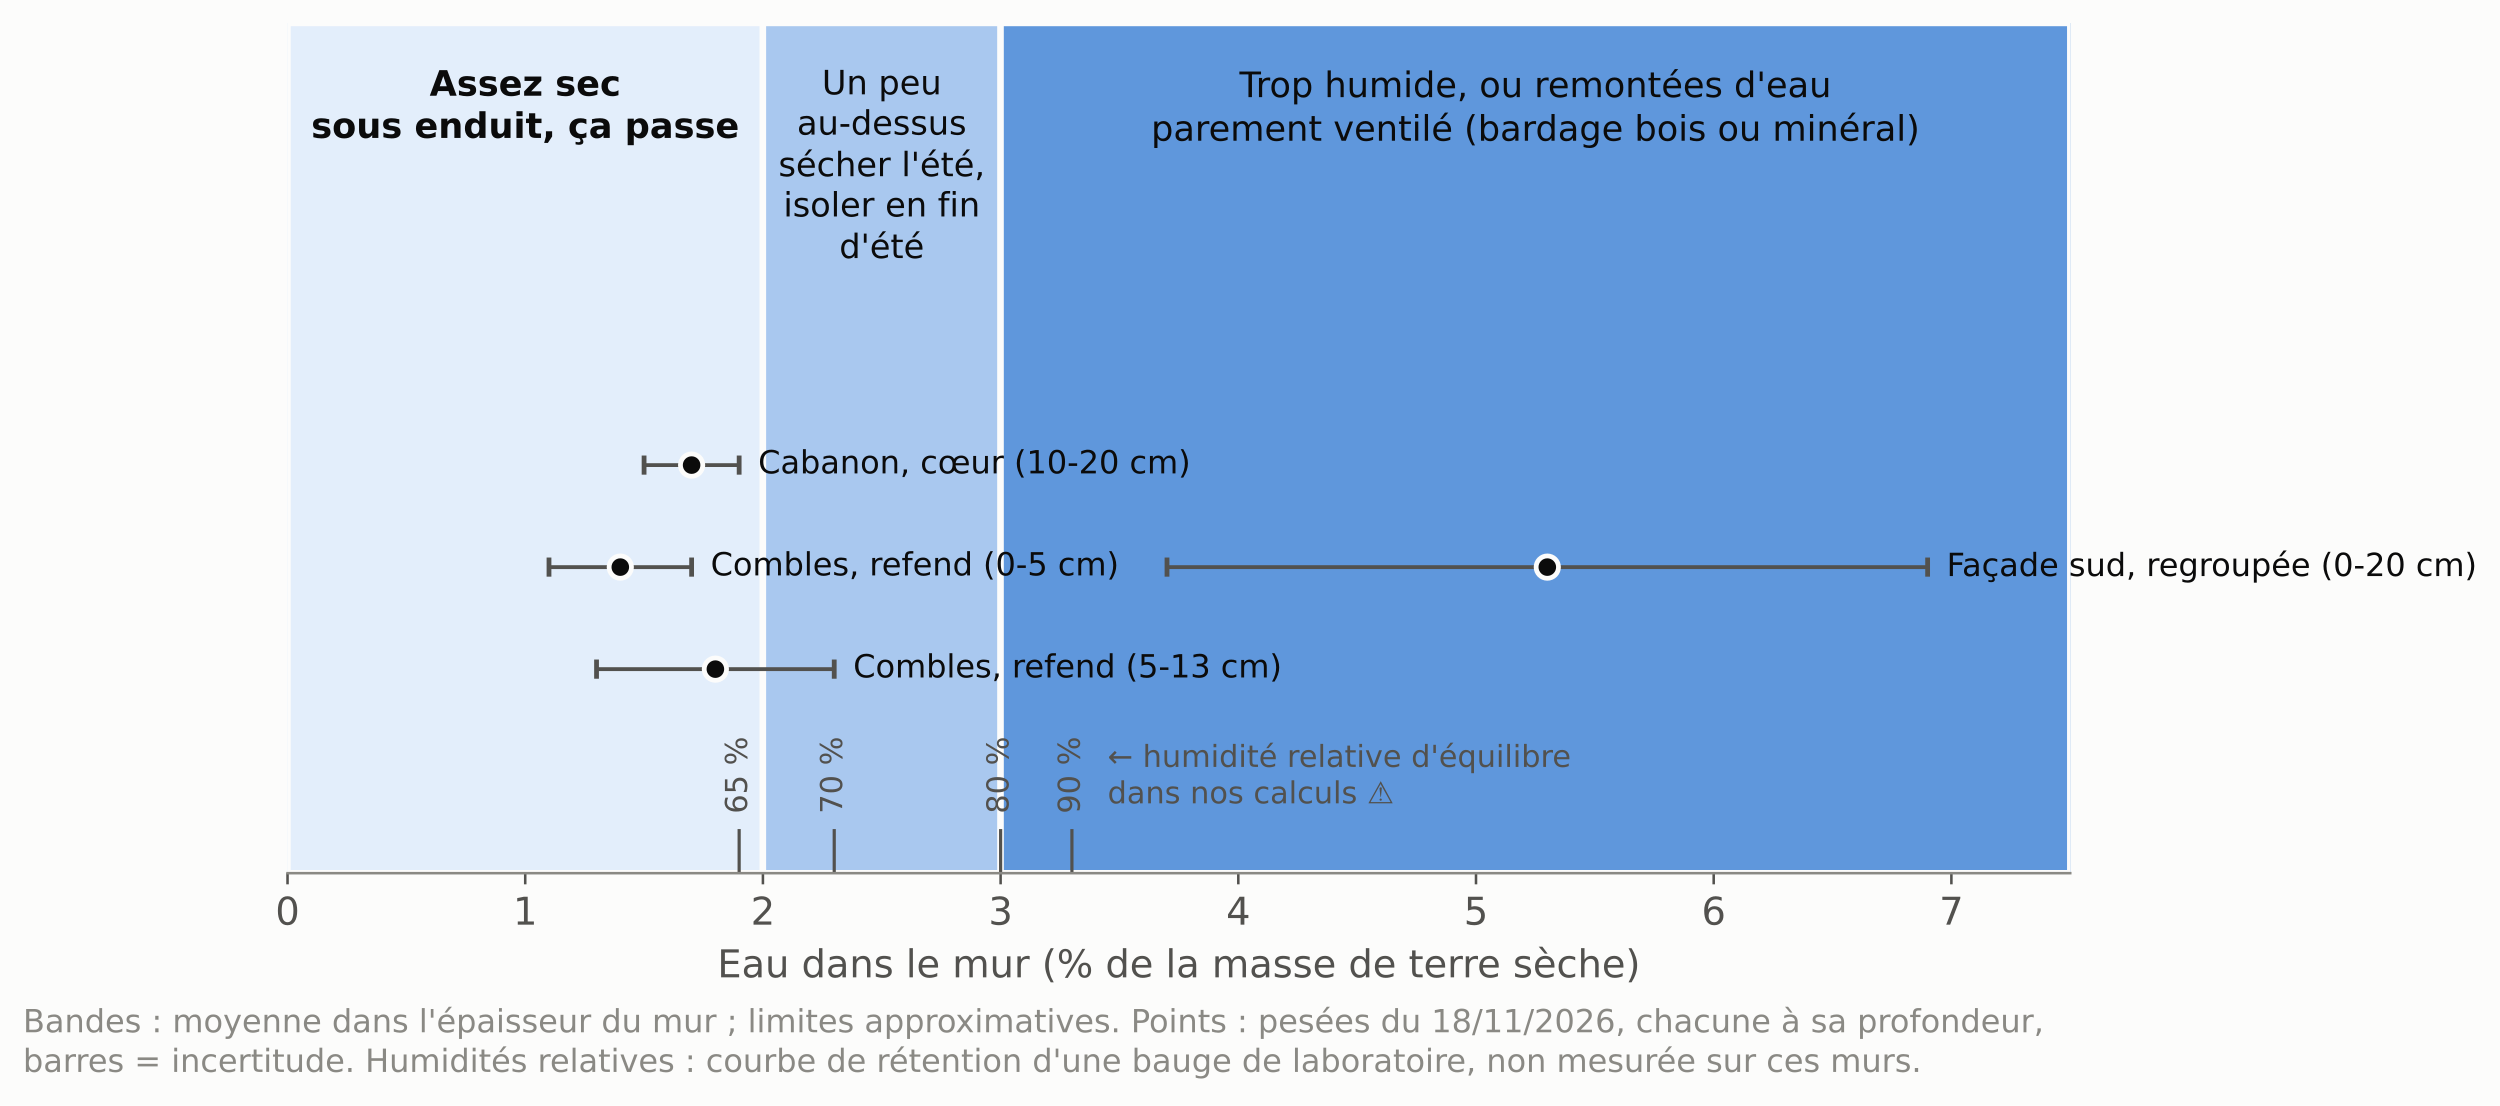
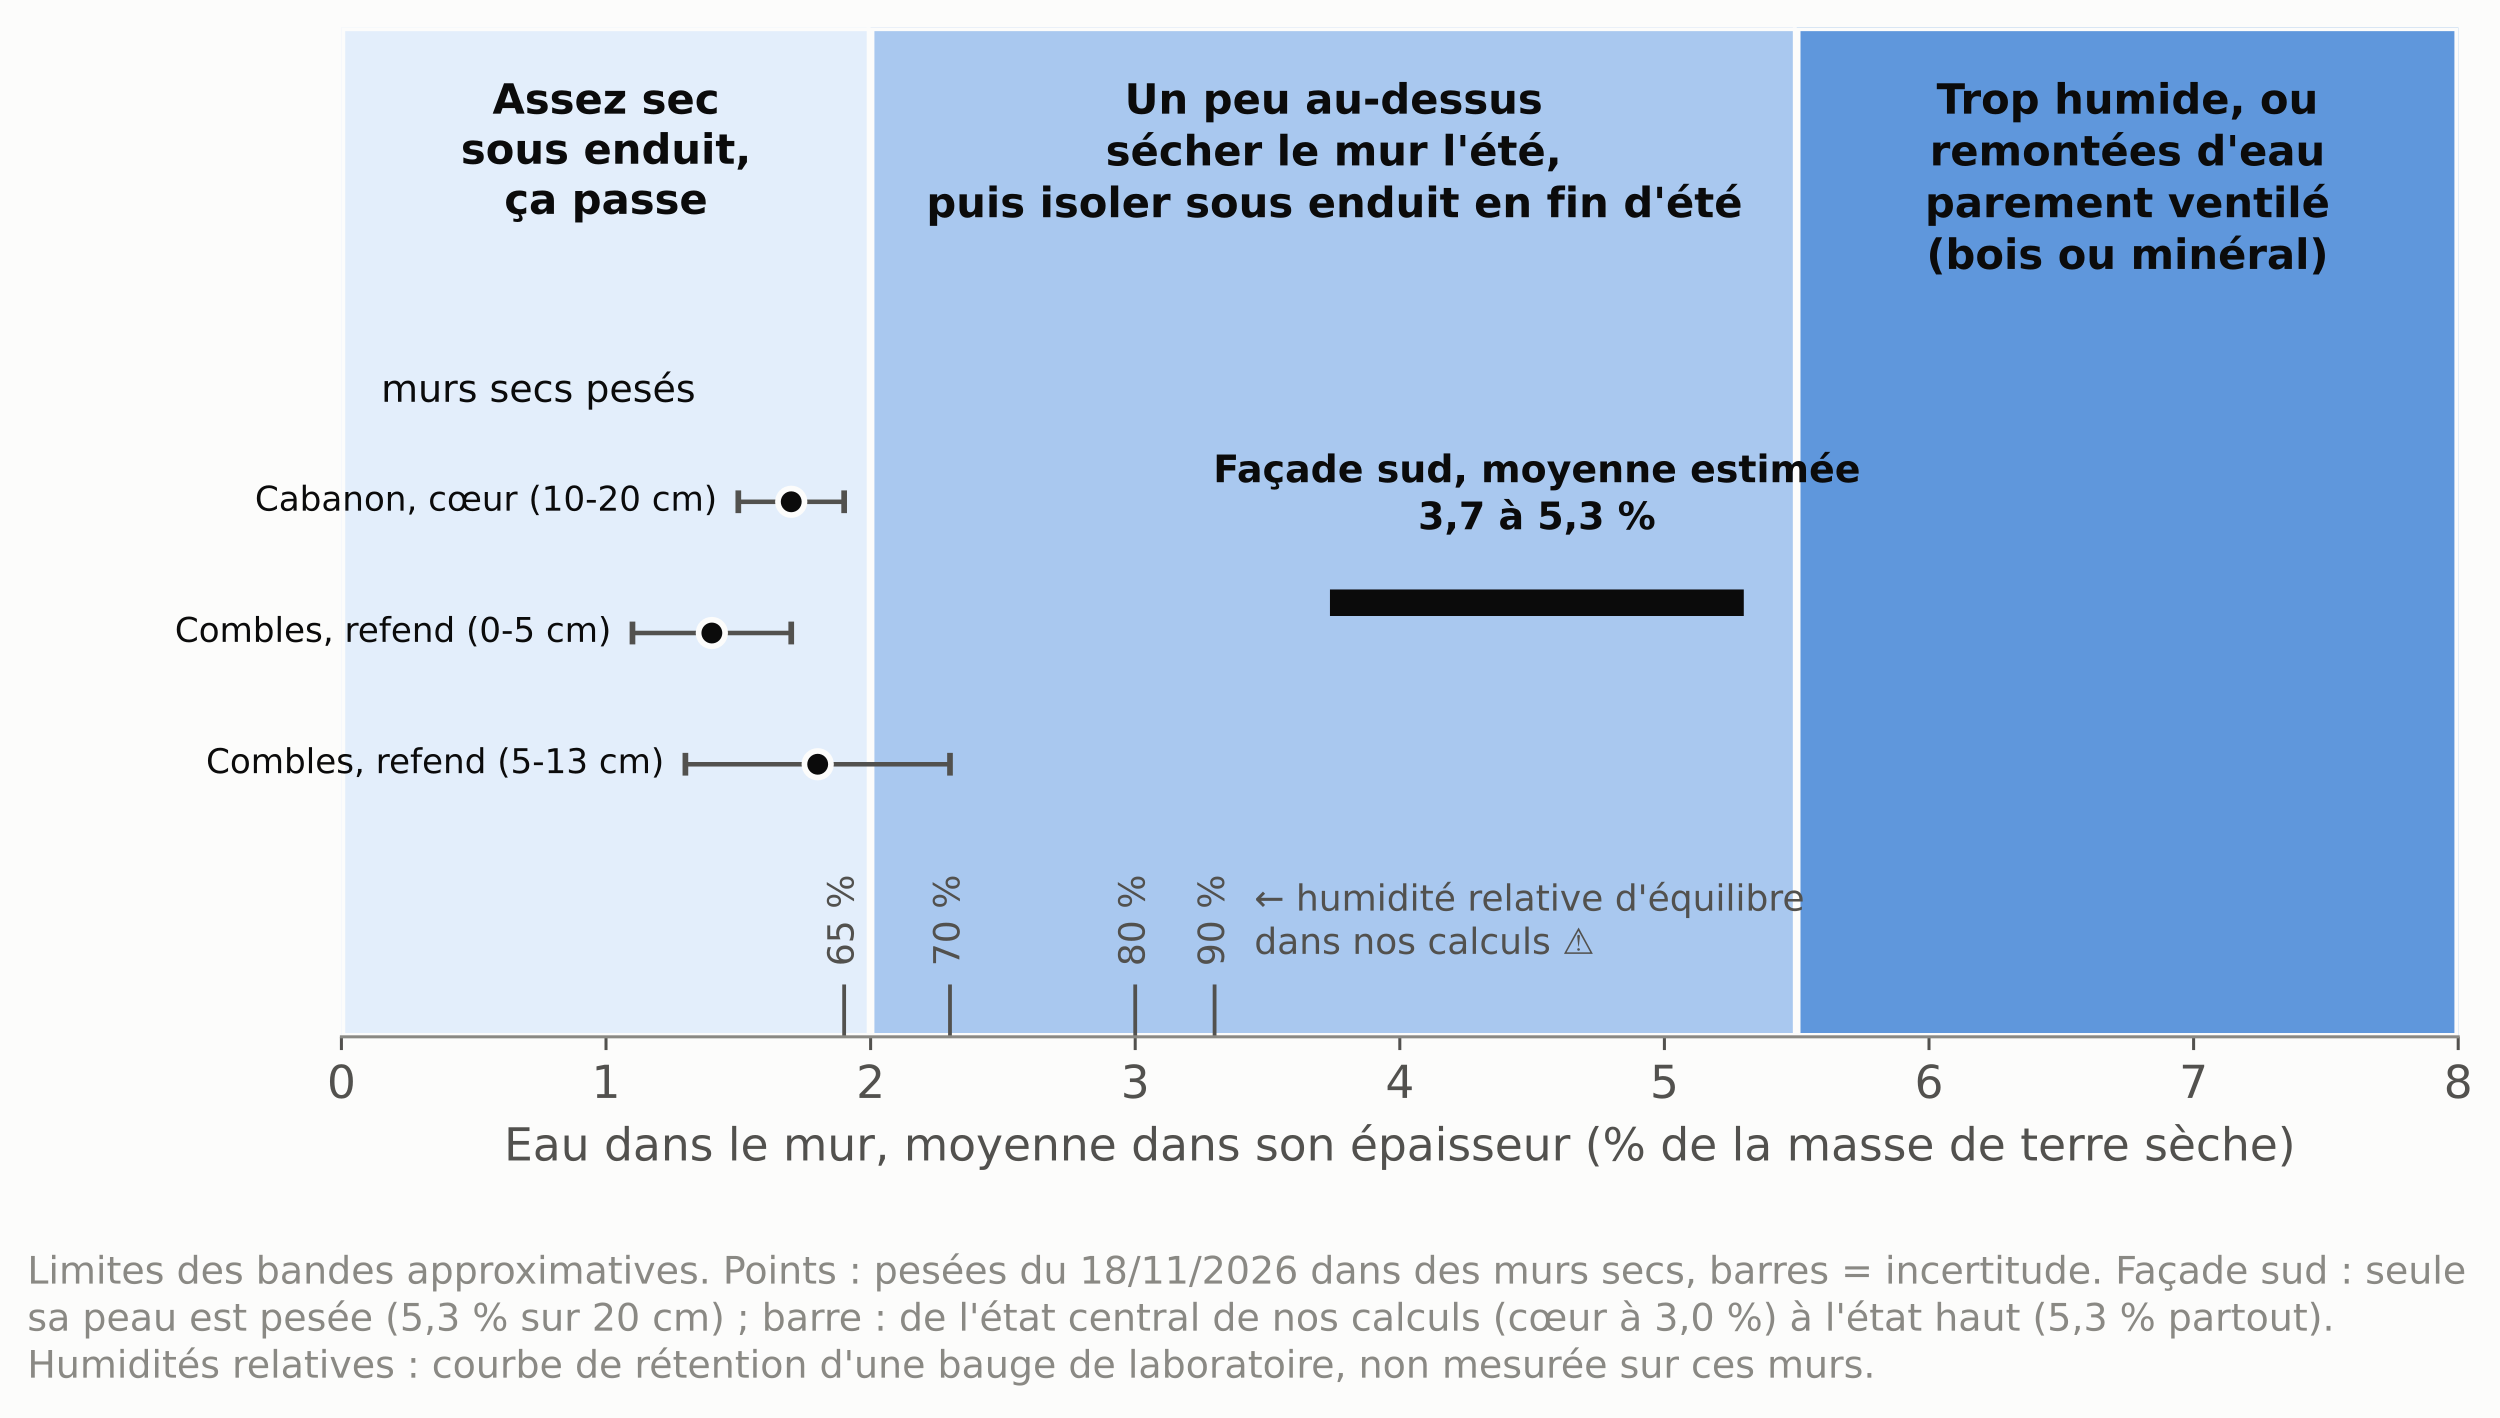
- <svg xmlns="http://www.w3.org/2000/svg" xmlns:xlink="http://www.w3.org/1999/xlink" width="782.52pt" height="346.123pt" viewBox="0 0 782.52 346.123" version="1.1">
+ <svg xmlns="http://www.w3.org/2000/svg" xmlns:xlink="http://www.w3.org/1999/xlink" width="659.018pt" height="373.771pt" viewBox="0 0 659.018 373.771" version="1.1">
  <defs>
    <style type="text/css">*{stroke-linejoin: round; stroke-linecap: butt}</style>
  </defs>
  <g id="figure_1">
    <g id="patch_1">
-       <path d="M 0 346.123  L 782.52 346.123  L 782.52 0  L 0 0  z " style="fill: #fcfcfb" />
+       <path d="M 0 373.771  L 659.018 373.771  L 659.018 -0  L 0 -0  z " style="fill: #fcfcfb" />
    </g>
    <g id="axes_1">
      <g id="patch_2">
        <path d="M 90 273.312  L 648 273.312  L 648 7.2  L 90 7.2  z " style="fill: #fcfcfb" />
      </g>
      <g id="patch_3">
-         <path d="M 90 273.312  L 238.8 273.312  L 238.8 7.2  L 90 7.2  z " clip-path="url(#p28024b7d1a)" style="fill: #e3eefb; stroke: #fcfcfb; stroke-width: 2; stroke-linejoin: miter" />
+         <path d="M 90 273.312  L 229.5 273.312  L 229.5 7.2  L 90 7.2  z " clip-path="url(#pe320d4679d)" style="fill: #e3eefb; stroke: #fcfcfb; stroke-width: 2; stroke-linejoin: miter" />
      </g>
      <g id="patch_4">
-         <path d="M 238.8 273.312  L 313.2 273.312  L 313.2 7.2  L 238.8 7.2  z " clip-path="url(#p28024b7d1a)" style="fill: #a9c8ef; stroke: #fcfcfb; stroke-width: 2; stroke-linejoin: miter" />
+         <path d="M 229.5 273.312  L 473.625 273.312  L 473.625 7.2  L 229.5 7.2  z " clip-path="url(#pe320d4679d)" style="fill: #a9c8ef; stroke: #fcfcfb; stroke-width: 2; stroke-linejoin: miter" />
      </g>
      <g id="patch_5">
-         <path d="M 313.2 273.312  L 648 273.312  L 648 7.2  L 313.2 7.2  z " clip-path="url(#p28024b7d1a)" style="fill: #5f97dc; stroke: #fcfcfb; stroke-width: 2; stroke-linejoin: miter" />
+         <path d="M 473.625 273.312  L 648 273.312  L 648 7.2  L 473.625 7.2  z " clip-path="url(#pe320d4679d)" style="fill: #5f97dc; stroke: #fcfcfb; stroke-width: 2; stroke-linejoin: miter" />
      </g>
      <g id="matplotlib.axis_1">
        <g id="xtick_1">
          <g id="line2d_1">
            <defs>
              <path id="m8a4afdff39" d="M 0 0  L 0 3.5  " style="stroke: #52514e; stroke-width: 0.8" />
            </defs>
            <g>
              <use xlink:href="#m8a4afdff39" x="90" y="273.312" style="fill: #52514e; stroke: #52514e; stroke-width: 0.8" />
            </g>
          </g>
          <g id="text_1">
            <text style="font-size: 12px; font-family: 'DejaVu Sans', sans-serif; text-anchor: middle; fill: #52514e" x="90" y="289.429" transform="rotate(-0 90 289.4292)">0</text>
          </g>
        </g>
        <g id="xtick_2">
          <g id="line2d_2">
            <g>
-               <use xlink:href="#m8a4afdff39" x="164.4" y="273.312" style="fill: #52514e; stroke: #52514e; stroke-width: 0.8" />
+               <use xlink:href="#m8a4afdff39" x="159.75" y="273.312" style="fill: #52514e; stroke: #52514e; stroke-width: 0.8" />
            </g>
          </g>
          <g id="text_2">
-             <text style="font-size: 12px; font-family: 'DejaVu Sans', sans-serif; text-anchor: middle; fill: #52514e" x="164.4" y="289.429" transform="rotate(-0 164.4 289.4292)">1</text>
+             <text style="font-size: 12px; font-family: 'DejaVu Sans', sans-serif; text-anchor: middle; fill: #52514e" x="159.75" y="289.429" transform="rotate(-0 159.75 289.4292)">1</text>
          </g>
        </g>
        <g id="xtick_3">
          <g id="line2d_3">
            <g>
-               <use xlink:href="#m8a4afdff39" x="238.8" y="273.312" style="fill: #52514e; stroke: #52514e; stroke-width: 0.8" />
+               <use xlink:href="#m8a4afdff39" x="229.5" y="273.312" style="fill: #52514e; stroke: #52514e; stroke-width: 0.8" />
            </g>
          </g>
          <g id="text_3">
-             <text style="font-size: 12px; font-family: 'DejaVu Sans', sans-serif; text-anchor: middle; fill: #52514e" x="238.8" y="289.429" transform="rotate(-0 238.8 289.4292)">2</text>
+             <text style="font-size: 12px; font-family: 'DejaVu Sans', sans-serif; text-anchor: middle; fill: #52514e" x="229.5" y="289.429" transform="rotate(-0 229.5 289.4292)">2</text>
          </g>
        </g>
        <g id="xtick_4">
          <g id="line2d_4">
            <g>
-               <use xlink:href="#m8a4afdff39" x="313.2" y="273.312" style="fill: #52514e; stroke: #52514e; stroke-width: 0.8" />
+               <use xlink:href="#m8a4afdff39" x="299.25" y="273.312" style="fill: #52514e; stroke: #52514e; stroke-width: 0.8" />
            </g>
          </g>
          <g id="text_4">
-             <text style="font-size: 12px; font-family: 'DejaVu Sans', sans-serif; text-anchor: middle; fill: #52514e" x="313.2" y="289.429" transform="rotate(-0 313.2 289.4292)">3</text>
+             <text style="font-size: 12px; font-family: 'DejaVu Sans', sans-serif; text-anchor: middle; fill: #52514e" x="299.25" y="289.429" transform="rotate(-0 299.25 289.4292)">3</text>
          </g>
        </g>
        <g id="xtick_5">
          <g id="line2d_5">
            <g>
-               <use xlink:href="#m8a4afdff39" x="387.6" y="273.312" style="fill: #52514e; stroke: #52514e; stroke-width: 0.8" />
+               <use xlink:href="#m8a4afdff39" x="369" y="273.312" style="fill: #52514e; stroke: #52514e; stroke-width: 0.8" />
            </g>
          </g>
          <g id="text_5">
-             <text style="font-size: 12px; font-family: 'DejaVu Sans', sans-serif; text-anchor: middle; fill: #52514e" x="387.6" y="289.429" transform="rotate(-0 387.6 289.4292)">4</text>
+             <text style="font-size: 12px; font-family: 'DejaVu Sans', sans-serif; text-anchor: middle; fill: #52514e" x="369" y="289.429" transform="rotate(-0 369 289.4292)">4</text>
          </g>
        </g>
        <g id="xtick_6">
          <g id="line2d_6">
            <g>
-               <use xlink:href="#m8a4afdff39" x="462" y="273.312" style="fill: #52514e; stroke: #52514e; stroke-width: 0.8" />
+               <use xlink:href="#m8a4afdff39" x="438.75" y="273.312" style="fill: #52514e; stroke: #52514e; stroke-width: 0.8" />
            </g>
          </g>
          <g id="text_6">
-             <text style="font-size: 12px; font-family: 'DejaVu Sans', sans-serif; text-anchor: middle; fill: #52514e" x="462" y="289.429" transform="rotate(-0 462 289.4292)">5</text>
+             <text style="font-size: 12px; font-family: 'DejaVu Sans', sans-serif; text-anchor: middle; fill: #52514e" x="438.75" y="289.429" transform="rotate(-0 438.75 289.4292)">5</text>
          </g>
        </g>
        <g id="xtick_7">
          <g id="line2d_7">
            <g>
-               <use xlink:href="#m8a4afdff39" x="536.4" y="273.312" style="fill: #52514e; stroke: #52514e; stroke-width: 0.8" />
+               <use xlink:href="#m8a4afdff39" x="508.5" y="273.312" style="fill: #52514e; stroke: #52514e; stroke-width: 0.8" />
            </g>
          </g>
          <g id="text_7">
-             <text style="font-size: 12px; font-family: 'DejaVu Sans', sans-serif; text-anchor: middle; fill: #52514e" x="536.4" y="289.429" transform="rotate(-0 536.4 289.4292)">6</text>
+             <text style="font-size: 12px; font-family: 'DejaVu Sans', sans-serif; text-anchor: middle; fill: #52514e" x="508.5" y="289.429" transform="rotate(-0 508.5 289.4292)">6</text>
          </g>
        </g>
        <g id="xtick_8">
          <g id="line2d_8">
            <g>
-               <use xlink:href="#m8a4afdff39" x="610.8" y="273.312" style="fill: #52514e; stroke: #52514e; stroke-width: 0.8" />
+               <use xlink:href="#m8a4afdff39" x="578.25" y="273.312" style="fill: #52514e; stroke: #52514e; stroke-width: 0.8" />
            </g>
          </g>
          <g id="text_8">
-             <text style="font-size: 12px; font-family: 'DejaVu Sans', sans-serif; text-anchor: middle; fill: #52514e" x="610.8" y="289.429" transform="rotate(-0 610.8 289.4292)">7</text>
-           </g>
-         </g>
-         <g id="text_9">
-           <text style="font-size: 12px; font-family: 'DejaVu Sans', sans-serif; text-anchor: middle; fill: #52514e" x="369" y="305.91" transform="rotate(-0 369 305.9101)">Eau dans le mur (% de la masse de terre sèche)</text>
+             <text style="font-size: 12px; font-family: 'DejaVu Sans', sans-serif; text-anchor: middle; fill: #52514e" x="578.25" y="289.429" transform="rotate(-0 578.25 289.4292)">7</text>
+           </g>
+         </g>
+         <g id="xtick_9">
+           <g id="line2d_9">
+             <g>
+               <use xlink:href="#m8a4afdff39" x="648" y="273.312" style="fill: #52514e; stroke: #52514e; stroke-width: 0.8" />
+             </g>
+           </g>
+           <g id="text_9">
+             <text style="font-size: 12px; font-family: 'DejaVu Sans', sans-serif; text-anchor: middle; fill: #52514e" x="648" y="289.429" transform="rotate(-0 648 289.4292)">8</text>
+           </g>
+         </g>
+         <g id="text_10">
+           <text style="font-size: 12px; font-family: 'DejaVu Sans', sans-serif; text-anchor: middle; fill: #52514e" x="369" y="305.91" transform="rotate(-0 369 305.9101)">Eau dans le mur, moyenne dans son épaisseur (% de la masse de terre sèche)</text>
        </g>
      </g>
      <g id="matplotlib.axis_2" />
-       <g id="line2d_9">
-         <path d="M 238.8 273.312  L 238.8 7.2  " clip-path="url(#p28024b7d1a)" style="fill: none" />
+       <g id="LineCollection_1">
+         <path d="M 166.725 166.867  L 208.575 166.867  " clip-path="url(#pe320d4679d)" style="fill: none; stroke: #52514e; stroke-width: 1.2" />
      </g>
      <g id="line2d_10">
-         <path d="M 313.2 273.312  L 313.2 7.2  " clip-path="url(#p28024b7d1a)" style="fill: none" />
-       </g>
-       <g id="LineCollection_1">
-         <path d="M 171.84 177.512  L 216.48 177.512  " clip-path="url(#p28024b7d1a)" style="fill: none; stroke: #52514e; stroke-width: 1.2" />
-       </g>
-       <g id="line2d_11">
        <defs>
          <path id="me0d77131fd" d="M 0 3  L 0 -3  " style="stroke: #52514e; stroke-width: 1.5" />
        </defs>
-         <g clip-path="url(#p28024b7d1a)">
-           <use xlink:href="#me0d77131fd" x="171.84" y="177.512" style="fill: #0b0b0b; stroke: #52514e; stroke-width: 1.5" />
-         </g>
+         <g clip-path="url(#pe320d4679d)">
+           <use xlink:href="#me0d77131fd" x="166.725" y="166.867" style="fill: #0b0b0b; stroke: #52514e; stroke-width: 1.5" />
+         </g>
+       </g>
+       <g id="line2d_11">
+         <g clip-path="url(#pe320d4679d)">
+           <use xlink:href="#me0d77131fd" x="208.575" y="166.867" style="fill: #0b0b0b; stroke: #52514e; stroke-width: 1.5" />
+         </g>
+       </g>
+       <g id="LineCollection_2">
+         <path d="M 180.675 201.462  L 250.425 201.462  " clip-path="url(#pe320d4679d)" style="fill: none; stroke: #52514e; stroke-width: 1.2" />
      </g>
      <g id="line2d_12">
-         <g clip-path="url(#p28024b7d1a)">
-           <use xlink:href="#me0d77131fd" x="216.48" y="177.512" style="fill: #0b0b0b; stroke: #52514e; stroke-width: 1.5" />
-         </g>
-       </g>
-       <g id="LineCollection_2">
-         <path d="M 186.72 209.445  L 261.12 209.445  " clip-path="url(#p28024b7d1a)" style="fill: none; stroke: #52514e; stroke-width: 1.2" />
+         <g clip-path="url(#pe320d4679d)">
+           <use xlink:href="#me0d77131fd" x="180.675" y="201.462" style="fill: #0b0b0b; stroke: #52514e; stroke-width: 1.5" />
+         </g>
      </g>
      <g id="line2d_13">
-         <g clip-path="url(#p28024b7d1a)">
-           <use xlink:href="#me0d77131fd" x="186.72" y="209.445" style="fill: #0b0b0b; stroke: #52514e; stroke-width: 1.5" />
-         </g>
+         <g clip-path="url(#pe320d4679d)">
+           <use xlink:href="#me0d77131fd" x="250.425" y="201.462" style="fill: #0b0b0b; stroke: #52514e; stroke-width: 1.5" />
+         </g>
+       </g>
+       <g id="LineCollection_3">
+         <path d="M 194.625 132.273  L 222.525 132.273  " clip-path="url(#pe320d4679d)" style="fill: none; stroke: #52514e; stroke-width: 1.2" />
      </g>
      <g id="line2d_14">
-         <g clip-path="url(#p28024b7d1a)">
-           <use xlink:href="#me0d77131fd" x="261.12" y="209.445" style="fill: #0b0b0b; stroke: #52514e; stroke-width: 1.5" />
-         </g>
-       </g>
-       <g id="LineCollection_3">
-         <path d="M 201.6 145.578  L 231.36 145.578  " clip-path="url(#p28024b7d1a)" style="fill: none; stroke: #52514e; stroke-width: 1.2" />
+         <g clip-path="url(#pe320d4679d)">
+           <use xlink:href="#me0d77131fd" x="194.625" y="132.273" style="fill: #0b0b0b; stroke: #52514e; stroke-width: 1.5" />
+         </g>
      </g>
      <g id="line2d_15">
-         <g clip-path="url(#p28024b7d1a)">
-           <use xlink:href="#me0d77131fd" x="201.6" y="145.578" style="fill: #0b0b0b; stroke: #52514e; stroke-width: 1.5" />
+         <g clip-path="url(#pe320d4679d)">
+           <use xlink:href="#me0d77131fd" x="222.525" y="132.273" style="fill: #0b0b0b; stroke: #52514e; stroke-width: 1.5" />
        </g>
      </g>
      <g id="line2d_16">
-         <g clip-path="url(#p28024b7d1a)">
-           <use xlink:href="#me0d77131fd" x="231.36" y="145.578" style="fill: #0b0b0b; stroke: #52514e; stroke-width: 1.5" />
-         </g>
-       </g>
-       <g id="LineCollection_4">
-         <path d="M 365.28 177.512  L 603.36 177.512  " clip-path="url(#p28024b7d1a)" style="fill: none; stroke: #52514e; stroke-width: 1.2" />
+         <path d="M 350.586 158.884  L 459.675 158.884  " clip-path="url(#pe320d4679d)" style="fill: none; stroke: #0b0b0b; stroke-width: 7" />
      </g>
      <g id="line2d_17">
-         <g clip-path="url(#p28024b7d1a)">
-           <use xlink:href="#me0d77131fd" x="365.28" y="177.512" style="fill: #0b0b0b; stroke: #52514e; stroke-width: 1.5" />
-         </g>
+         <path d="M 222.525 273.312  L 222.525 260.006  " clip-path="url(#pe320d4679d)" style="fill: none; stroke: #52514e; stroke-linecap: square" />
      </g>
      <g id="line2d_18">
-         <g clip-path="url(#p28024b7d1a)">
-           <use xlink:href="#me0d77131fd" x="603.36" y="177.512" style="fill: #0b0b0b; stroke: #52514e; stroke-width: 1.5" />
-         </g>
+         <path d="M 250.425 273.312  L 250.425 260.006  " clip-path="url(#pe320d4679d)" style="fill: none; stroke: #52514e; stroke-linecap: square" />
      </g>
      <g id="line2d_19">
-         <path d="M 231.36 273.312  L 231.36 260.006  " clip-path="url(#p28024b7d1a)" style="fill: none; stroke: #52514e; stroke-linecap: square" />
+         <path d="M 299.25 273.312  L 299.25 260.006  " clip-path="url(#pe320d4679d)" style="fill: none; stroke: #52514e; stroke-linecap: square" />
      </g>
      <g id="line2d_20">
-         <path d="M 261.12 273.312  L 261.12 260.006  " clip-path="url(#p28024b7d1a)" style="fill: none; stroke: #52514e; stroke-linecap: square" />
+         <path d="M 320.175 273.312  L 320.175 260.006  " clip-path="url(#pe320d4679d)" style="fill: none; stroke: #52514e; stroke-linecap: square" />
      </g>
      <g id="line2d_21">
-         <path d="M 313.2 273.312  L 313.2 260.006  " clip-path="url(#p28024b7d1a)" style="fill: none; stroke: #52514e; stroke-linecap: square" />
-       </g>
-       <g id="line2d_22">
-         <path d="M 335.52 273.312  L 335.52 260.006  " clip-path="url(#p28024b7d1a)" style="fill: none; stroke: #52514e; stroke-linecap: square" />
-       </g>
-       <g id="line2d_23">
        <defs>
          <path id="mbe89c12753" d="M 0 3.5  C 0.928 3.5 1.819 3.131 2.475 2.475  C 3.131 1.819 3.5 0.928 3.5 0  C 3.5 -0.928 3.131 -1.819 2.475 -2.475  C 1.819 -3.131 0.928 -3.5 0 -3.5  C -0.928 -3.5 -1.819 -3.131 -2.475 -2.475  C -3.131 -1.819 -3.5 -0.928 -3.5 0  C -3.5 0.928 -3.131 1.819 -2.475 2.475  C -1.819 3.131 -0.928 3.5 0 3.5  z " style="stroke: #fcfcfb; stroke-width: 1.5" />
        </defs>
-         <g clip-path="url(#p28024b7d1a)">
-           <use xlink:href="#mbe89c12753" x="194.16" y="177.512" style="fill: #0b0b0b; stroke: #fcfcfb; stroke-width: 1.5" />
-         </g>
-       </g>
-       <g id="line2d_24">
-         <g clip-path="url(#p28024b7d1a)">
-           <use xlink:href="#mbe89c12753" x="223.92" y="209.445" style="fill: #0b0b0b; stroke: #fcfcfb; stroke-width: 1.5" />
-         </g>
-       </g>
-       <g id="line2d_25">
-         <g clip-path="url(#p28024b7d1a)">
-           <use xlink:href="#mbe89c12753" x="216.48" y="145.578" style="fill: #0b0b0b; stroke: #fcfcfb; stroke-width: 1.5" />
-         </g>
-       </g>
-       <g id="line2d_26">
-         <g clip-path="url(#p28024b7d1a)">
-           <use xlink:href="#mbe89c12753" x="484.32" y="177.512" style="fill: #0b0b0b; stroke: #fcfcfb; stroke-width: 1.5" />
+         <g clip-path="url(#pe320d4679d)">
+           <use xlink:href="#mbe89c12753" x="187.65" y="166.867" style="fill: #0b0b0b; stroke: #fcfcfb; stroke-width: 1.5" />
+         </g>
+       </g>
+       <g id="line2d_22">
+         <g clip-path="url(#pe320d4679d)">
+           <use xlink:href="#mbe89c12753" x="215.55" y="201.462" style="fill: #0b0b0b; stroke: #fcfcfb; stroke-width: 1.5" />
+         </g>
+       </g>
+       <g id="line2d_23">
+         <g clip-path="url(#pe320d4679d)">
+           <use xlink:href="#mbe89c12753" x="208.575" y="132.273" style="fill: #0b0b0b; stroke: #fcfcfb; stroke-width: 1.5" />
        </g>
      </g>
      <g id="patch_6">
        <path d="M 90 273.312  L 648 273.312  " style="fill: none; stroke: #8a8984; stroke-width: 0.8; stroke-linejoin: miter; stroke-linecap: square" />
      </g>
-       <g id="text_10">
-         <text style="font-weight: 700; font-size: 11px; font-family: 'DejaVu Sans', sans-serif; fill: #0b0b0b" transform="translate(134.486 29.9641)">Assez sec</text>
-         <text style="font-weight: 700; font-size: 11px; font-family: 'DejaVu Sans', sans-serif; fill: #0b0b0b" transform="translate(97.41602 43.1671)">sous enduit, ça passe</text>
-       </g>
      <g id="text_11">
-         <text style="font-size: 10.5px; font-family: 'DejaVu Sans', sans-serif; fill: #0b0b0b" transform="translate(257.2714 29.53416)">Un peu</text>
-         <text style="font-size: 10.5px; font-family: 'DejaVu Sans', sans-serif; fill: #0b0b0b" transform="translate(249.4662 42.13704)">au-dessus</text>
-         <text style="font-size: 10.5px; font-family: 'DejaVu Sans', sans-serif; fill: #0b0b0b" transform="translate(243.6748 55.15991)">sécher l'été,</text>
-         <text style="font-size: 10.5px; font-family: 'DejaVu Sans', sans-serif; fill: #0b0b0b" transform="translate(245.2186 67.76278)">isoler en fin</text>
-         <text style="font-size: 10.5px; font-family: 'DejaVu Sans', sans-serif; fill: #0b0b0b" transform="translate(262.7052 80.78565)">d'été</text>
+         <text style="font-weight: 700; font-size: 11px; font-family: 'DejaVu Sans', sans-serif; fill: #0b0b0b" transform="translate(129.836 29.9641)">Assez sec</text>
+         <text style="font-weight: 700; font-size: 11px; font-family: 'DejaVu Sans', sans-serif; fill: #0b0b0b" transform="translate(121.4932 43.1671)">sous enduit,</text>
+         <text style="font-weight: 700; font-size: 11px; font-family: 'DejaVu Sans', sans-serif; fill: #0b0b0b" transform="translate(132.9375 56.36925)">ça passe</text>
      </g>
      <g id="text_12">
-         <text style="font-size: 11px; font-family: 'DejaVu Sans', sans-serif; fill: #0b0b0b" transform="translate(387.9637 30.40496)">Trop humide, ou remontées d'eau</text>
-         <text style="font-size: 11px; font-family: 'DejaVu Sans', sans-serif; fill: #0b0b0b" transform="translate(360.297 44.04796)">parement ventilé (bardage bois ou minéral)</text>
+         <text style="font-weight: 700; font-size: 11px; font-family: 'DejaVu Sans', sans-serif; fill: #0b0b0b" transform="translate(296.4568 29.96495)">Un peu au-dessus</text>
+         <text style="font-weight: 700; font-size: 11px; font-family: 'DejaVu Sans', sans-serif; fill: #0b0b0b" transform="translate(291.4733 43.60796)">sécher le mur l'été,</text>
+         <text style="font-weight: 700; font-size: 11px; font-family: 'DejaVu Sans', sans-serif; fill: #0b0b0b" transform="translate(244.1965 57.25097)">puis isoler sous enduit en fin d'été</text>
      </g>
      <g id="text_13">
-         <text style="font-size: 10px; font-family: 'DejaVu Sans', sans-serif; text-anchor: start; fill: #0b0b0b" x="222.432" y="180.11" transform="rotate(-0 222.432 180.1097)">Combles, refend (0-5 cm)</text>
+         <text style="font-weight: 700; font-size: 11px; font-family: 'DejaVu Sans', sans-serif; fill: #0b0b0b" transform="translate(510.5098 29.96495)">Trop humide, ou</text>
+         <text style="font-weight: 700; font-size: 11px; font-family: 'DejaVu Sans', sans-serif; fill: #0b0b0b" transform="translate(508.6888 43.60796)">remontées d'eau</text>
+         <text style="font-weight: 700; font-size: 11px; font-family: 'DejaVu Sans', sans-serif; fill: #0b0b0b" transform="translate(507.4393 57.25097)">parement ventilé</text>
+         <text style="font-weight: 700; font-size: 11px; font-family: 'DejaVu Sans', sans-serif; fill: #0b0b0b" transform="translate(507.8157 70.89398)">(bois ou minéral)</text>
      </g>
      <g id="text_14">
-         <text style="font-size: 10px; font-family: 'DejaVu Sans', sans-serif; text-anchor: start; fill: #0b0b0b" x="267.072" y="212.043" transform="rotate(-0 267.072 212.0432)">Combles, refend (5-13 cm)</text>
+         <text style="font-size: 10px; font-family: 'DejaVu Sans', sans-serif; text-anchor: start; fill: #0b0b0b" x="100.463" y="105.92" transform="rotate(-0 100.4625 105.9202)">murs secs pesés</text>
      </g>
      <g id="text_15">
-         <text style="font-size: 10px; font-family: 'DejaVu Sans', sans-serif; text-anchor: start; fill: #0b0b0b" x="237.312" y="148.176" transform="rotate(-0 237.312 148.1763)">Cabanon, cœur (10-20 cm)</text>
+         <text style="font-size: 9px; font-family: 'DejaVu Sans', sans-serif; text-anchor: end; fill: #0b0b0b" x="161.145" y="169.205" transform="rotate(-0 161.145 169.2054)">Combles, refend (0-5 cm)</text>
      </g>
      <g id="text_16">
-         <text style="font-size: 10px; font-family: 'DejaVu Sans', sans-serif; text-anchor: start; fill: #0b0b0b" x="609.312" y="180.31" transform="rotate(-0 609.312 180.3097)">Façade sud, regroupée (0-20 cm)</text>
+         <text style="font-size: 9px; font-family: 'DejaVu Sans', sans-serif; text-anchor: end; fill: #0b0b0b" x="175.095" y="203.8" transform="rotate(-0 175.095 203.8)">Combles, refend (5-13 cm)</text>
      </g>
      <g id="text_17">
-         <text style="font-size: 9.5px; font-family: 'DejaVu Sans', sans-serif; fill: #52514e" transform="translate(233.8278 254.6842) rotate(-90)">65 %</text>
+         <text style="font-size: 9px; font-family: 'DejaVu Sans', sans-serif; text-anchor: end; fill: #0b0b0b" x="189.045" y="134.611" transform="rotate(-0 189.045 134.6109)">Cabanon, cœur (10-20 cm)</text>
      </g>
      <g id="text_18">
-         <text style="font-size: 9.5px; font-family: 'DejaVu Sans', sans-serif; fill: #52514e" transform="translate(263.5878 254.6842) rotate(-90)">70 %</text>
+         <text style="font-weight: 700; font-size: 10px; font-family: 'DejaVu Sans', sans-serif; fill: #0b0b0b" transform="translate(319.8196 127.1111)">Façade sud, moyenne estimée</text>
+         <text style="font-weight: 700; font-size: 10px; font-family: 'DejaVu Sans', sans-serif; fill: #0b0b0b" transform="translate(373.8102 139.5138)">3,7 à 5,3 %</text>
      </g>
      <g id="text_19">
-         <text style="font-size: 9.5px; font-family: 'DejaVu Sans', sans-serif; fill: #52514e" transform="translate(315.6678 254.6842) rotate(-90)">80 %</text>
+         <text style="font-size: 9.5px; font-family: 'DejaVu Sans', sans-serif; fill: #52514e" transform="translate(224.9928 254.6842) rotate(-90)">65 %</text>
      </g>
      <g id="text_20">
-         <text style="font-size: 9.5px; font-family: 'DejaVu Sans', sans-serif; fill: #52514e" transform="translate(337.9878 254.6842) rotate(-90)">90 %</text>
+         <text style="font-size: 9.5px; font-family: 'DejaVu Sans', sans-serif; fill: #52514e" transform="translate(252.8928 254.6842) rotate(-90)">70 %</text>
      </g>
      <g id="text_21">
-         <text style="font-size: 9.5px; font-family: 'DejaVu Sans', sans-serif; fill: #52514e" transform="translate(346.68 240.0484)">← humidité relative d'équilibre</text>
-         <text style="font-size: 9.5px; font-family: 'DejaVu Sans', sans-serif; fill: #52514e" transform="translate(346.68 251.451)">    dans nos calculs ⚠</text>
+         <text style="font-size: 9.5px; font-family: 'DejaVu Sans', sans-serif; fill: #52514e" transform="translate(301.7178 254.6842) rotate(-90)">80 %</text>
+       </g>
+       <g id="text_22">
+         <text style="font-size: 9.5px; font-family: 'DejaVu Sans', sans-serif; fill: #52514e" transform="translate(322.6428 254.6842) rotate(-90)">90 %</text>
+       </g>
+       <g id="text_23">
+         <text style="font-size: 9.5px; font-family: 'DejaVu Sans', sans-serif; fill: #52514e" transform="translate(330.6375 240.0484)">← humidité relative d'équilibre</text>
+         <text style="font-size: 9.5px; font-family: 'DejaVu Sans', sans-serif; fill: #52514e" transform="translate(330.6375 251.451)">    dans nos calculs ⚠</text>
      </g>
    </g>
-     <g id="text_22">
-       <text style="font-size: 10px; font-family: 'DejaVu Sans', sans-serif; fill: #8a8984" transform="translate(7.2 323.1173)">Bandes : moyenne dans l'épaisseur du mur ; limites approximatives. Points : pesées du 18/11/2026, chacune à sa profondeur,</text>
-       <text style="font-size: 10px; font-family: 'DejaVu Sans', sans-serif; fill: #8a8984" transform="translate(7.2 335.52)">barres = incertitude. Humidités relatives : courbe de rétention d'une bauge de laboratoire, non mesurée sur ces murs.</text>
+     <g id="text_24">
+       <text style="font-size: 10px; font-family: 'DejaVu Sans', sans-serif; fill: #8a8984" transform="translate(7.2 338.3625)">Limites des bandes approximatives. Points : pesées du 18/11/2026 dans des murs secs, barres = incertitude. Façade sud : seule</text>
+       <text style="font-size: 10px; font-family: 'DejaVu Sans', sans-serif; fill: #8a8984" transform="translate(7.2 350.7653)">sa peau est pesée (5,3 % sur 20 cm) ; barre : de l'état central de nos calculs (cœur à 3,0 %) à l'état haut (5,3 % partout).</text>
+       <text style="font-size: 10px; font-family: 'DejaVu Sans', sans-serif; fill: #8a8984" transform="translate(7.2 363.168)">Humidités relatives : courbe de rétention d'une bauge de laboratoire, non mesurée sur ces murs.</text>
    </g>
  </g>
  <defs>
-     <clipPath id="p28024b7d1a">
+     <clipPath id="pe320d4679d">
      <rect x="90" y="7.2" width="558" height="266.112" />
    </clipPath>
  </defs>
</svg>
